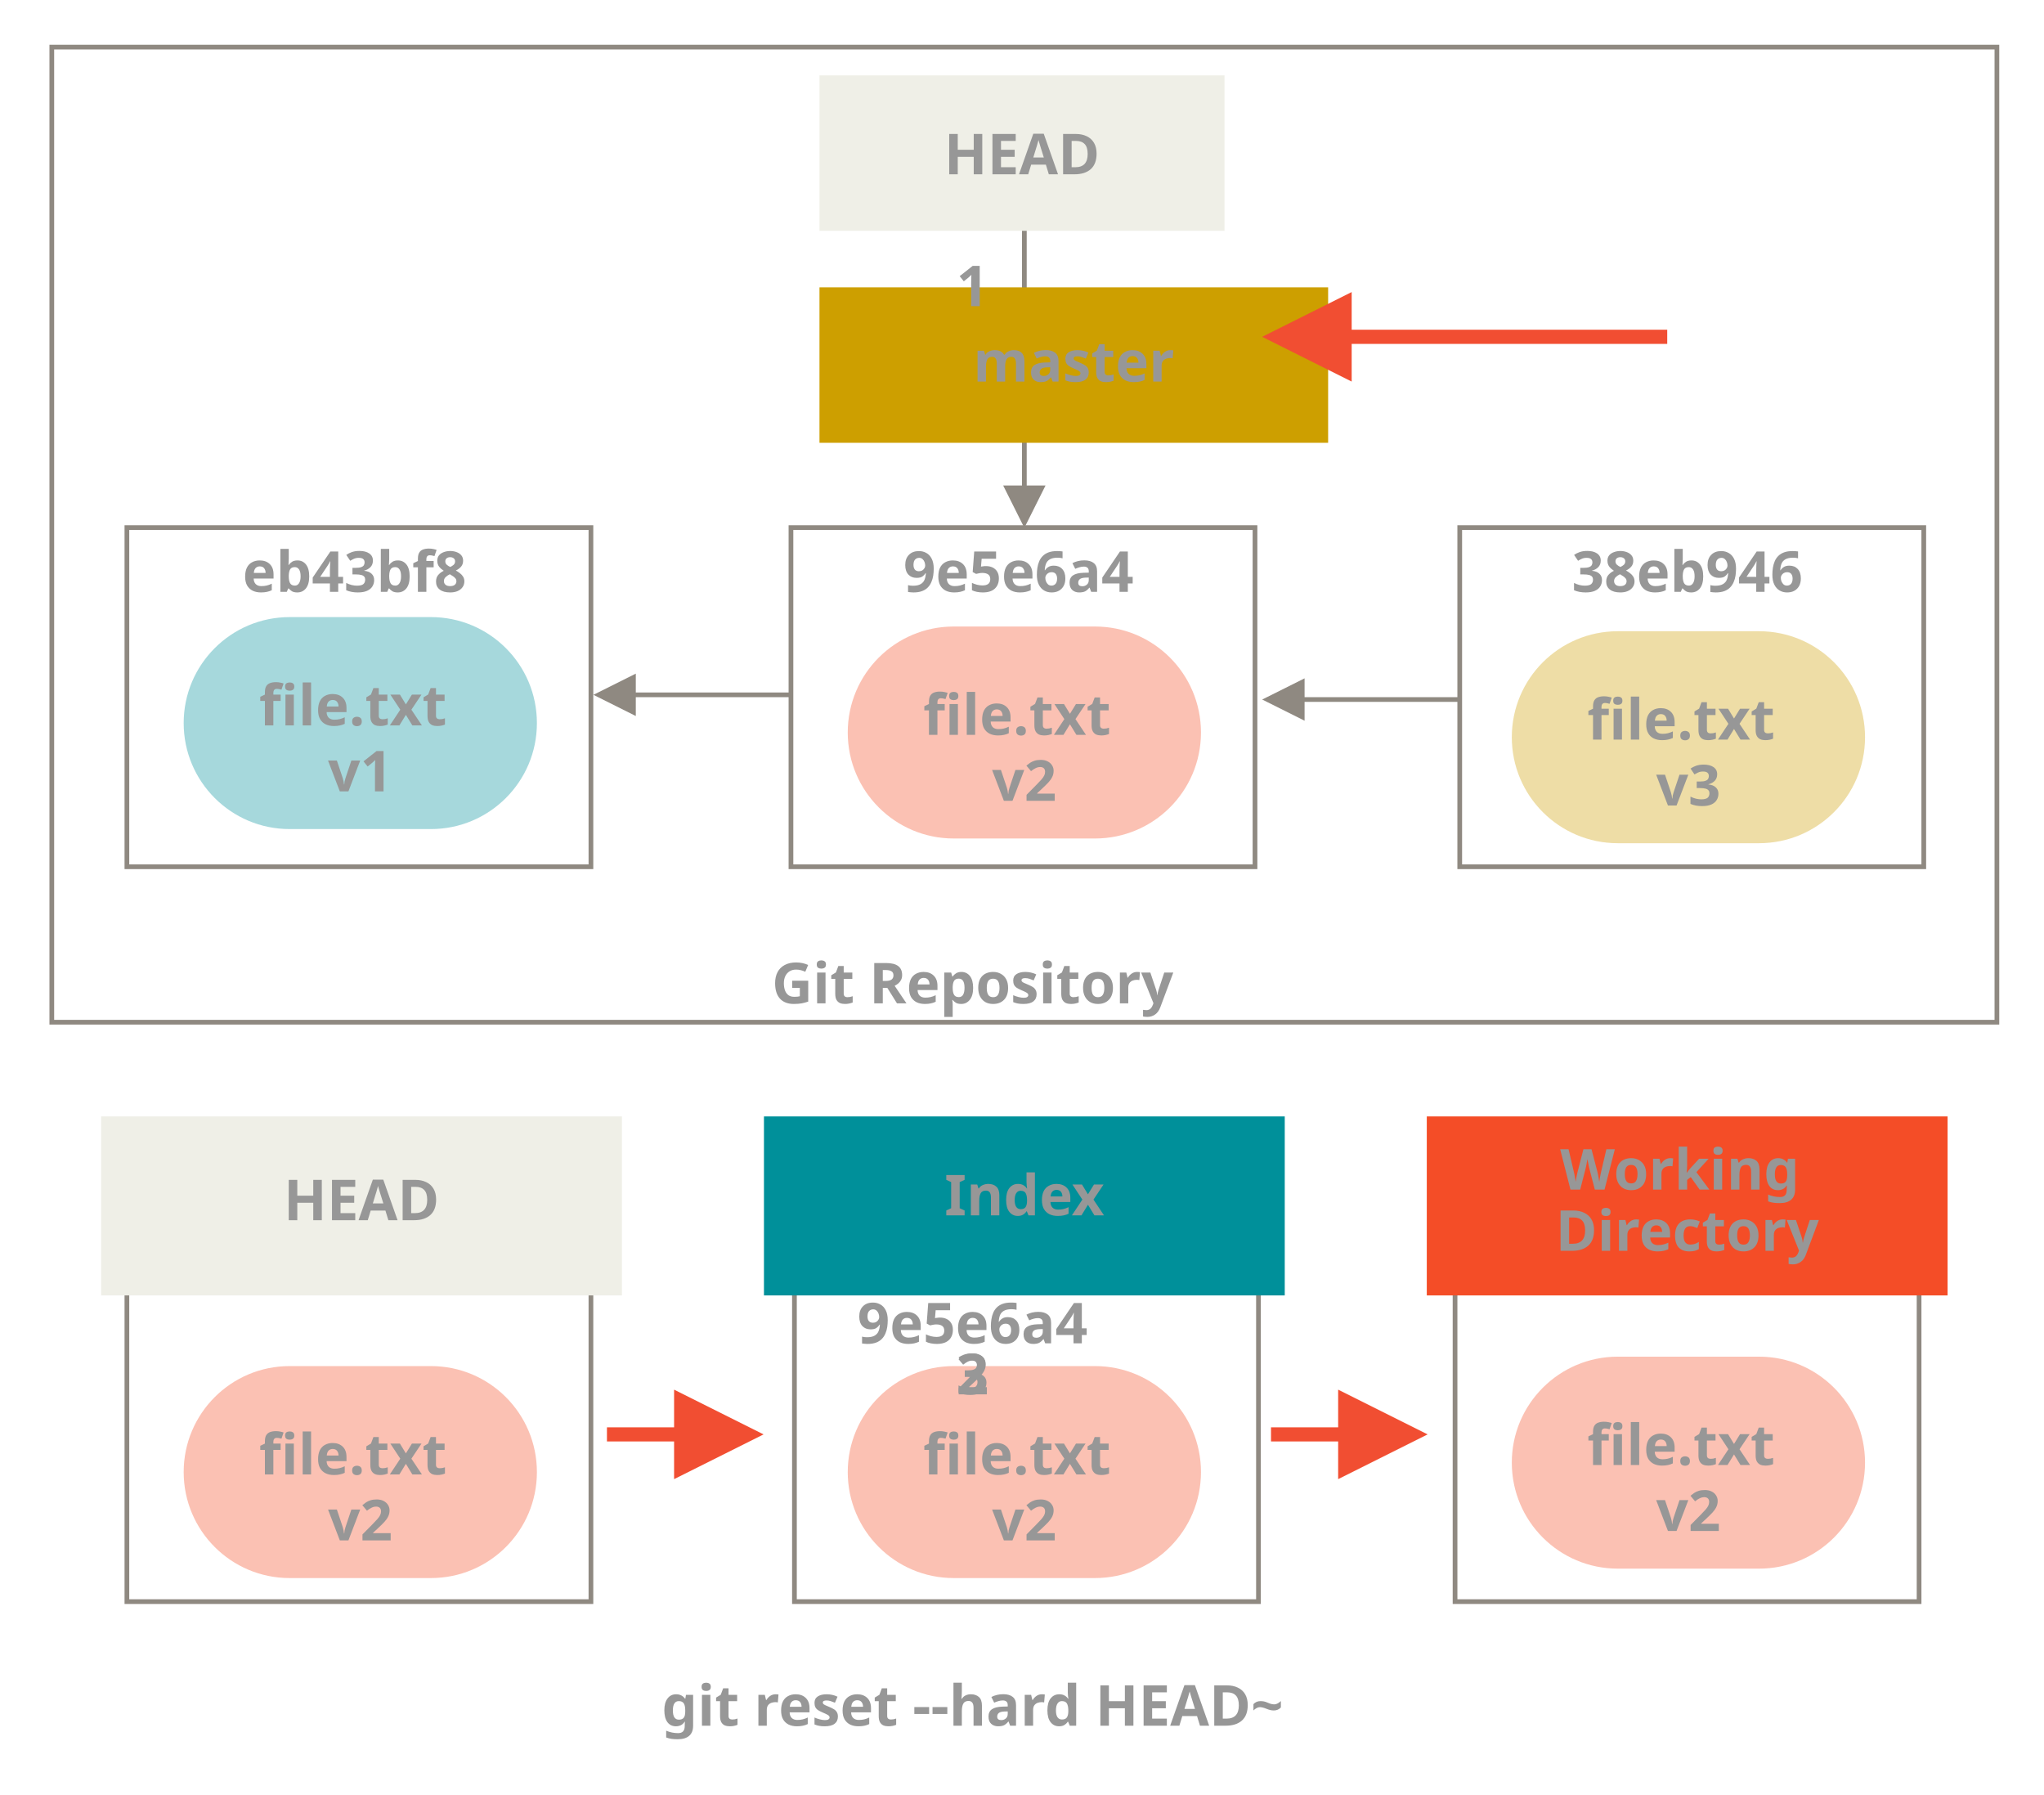
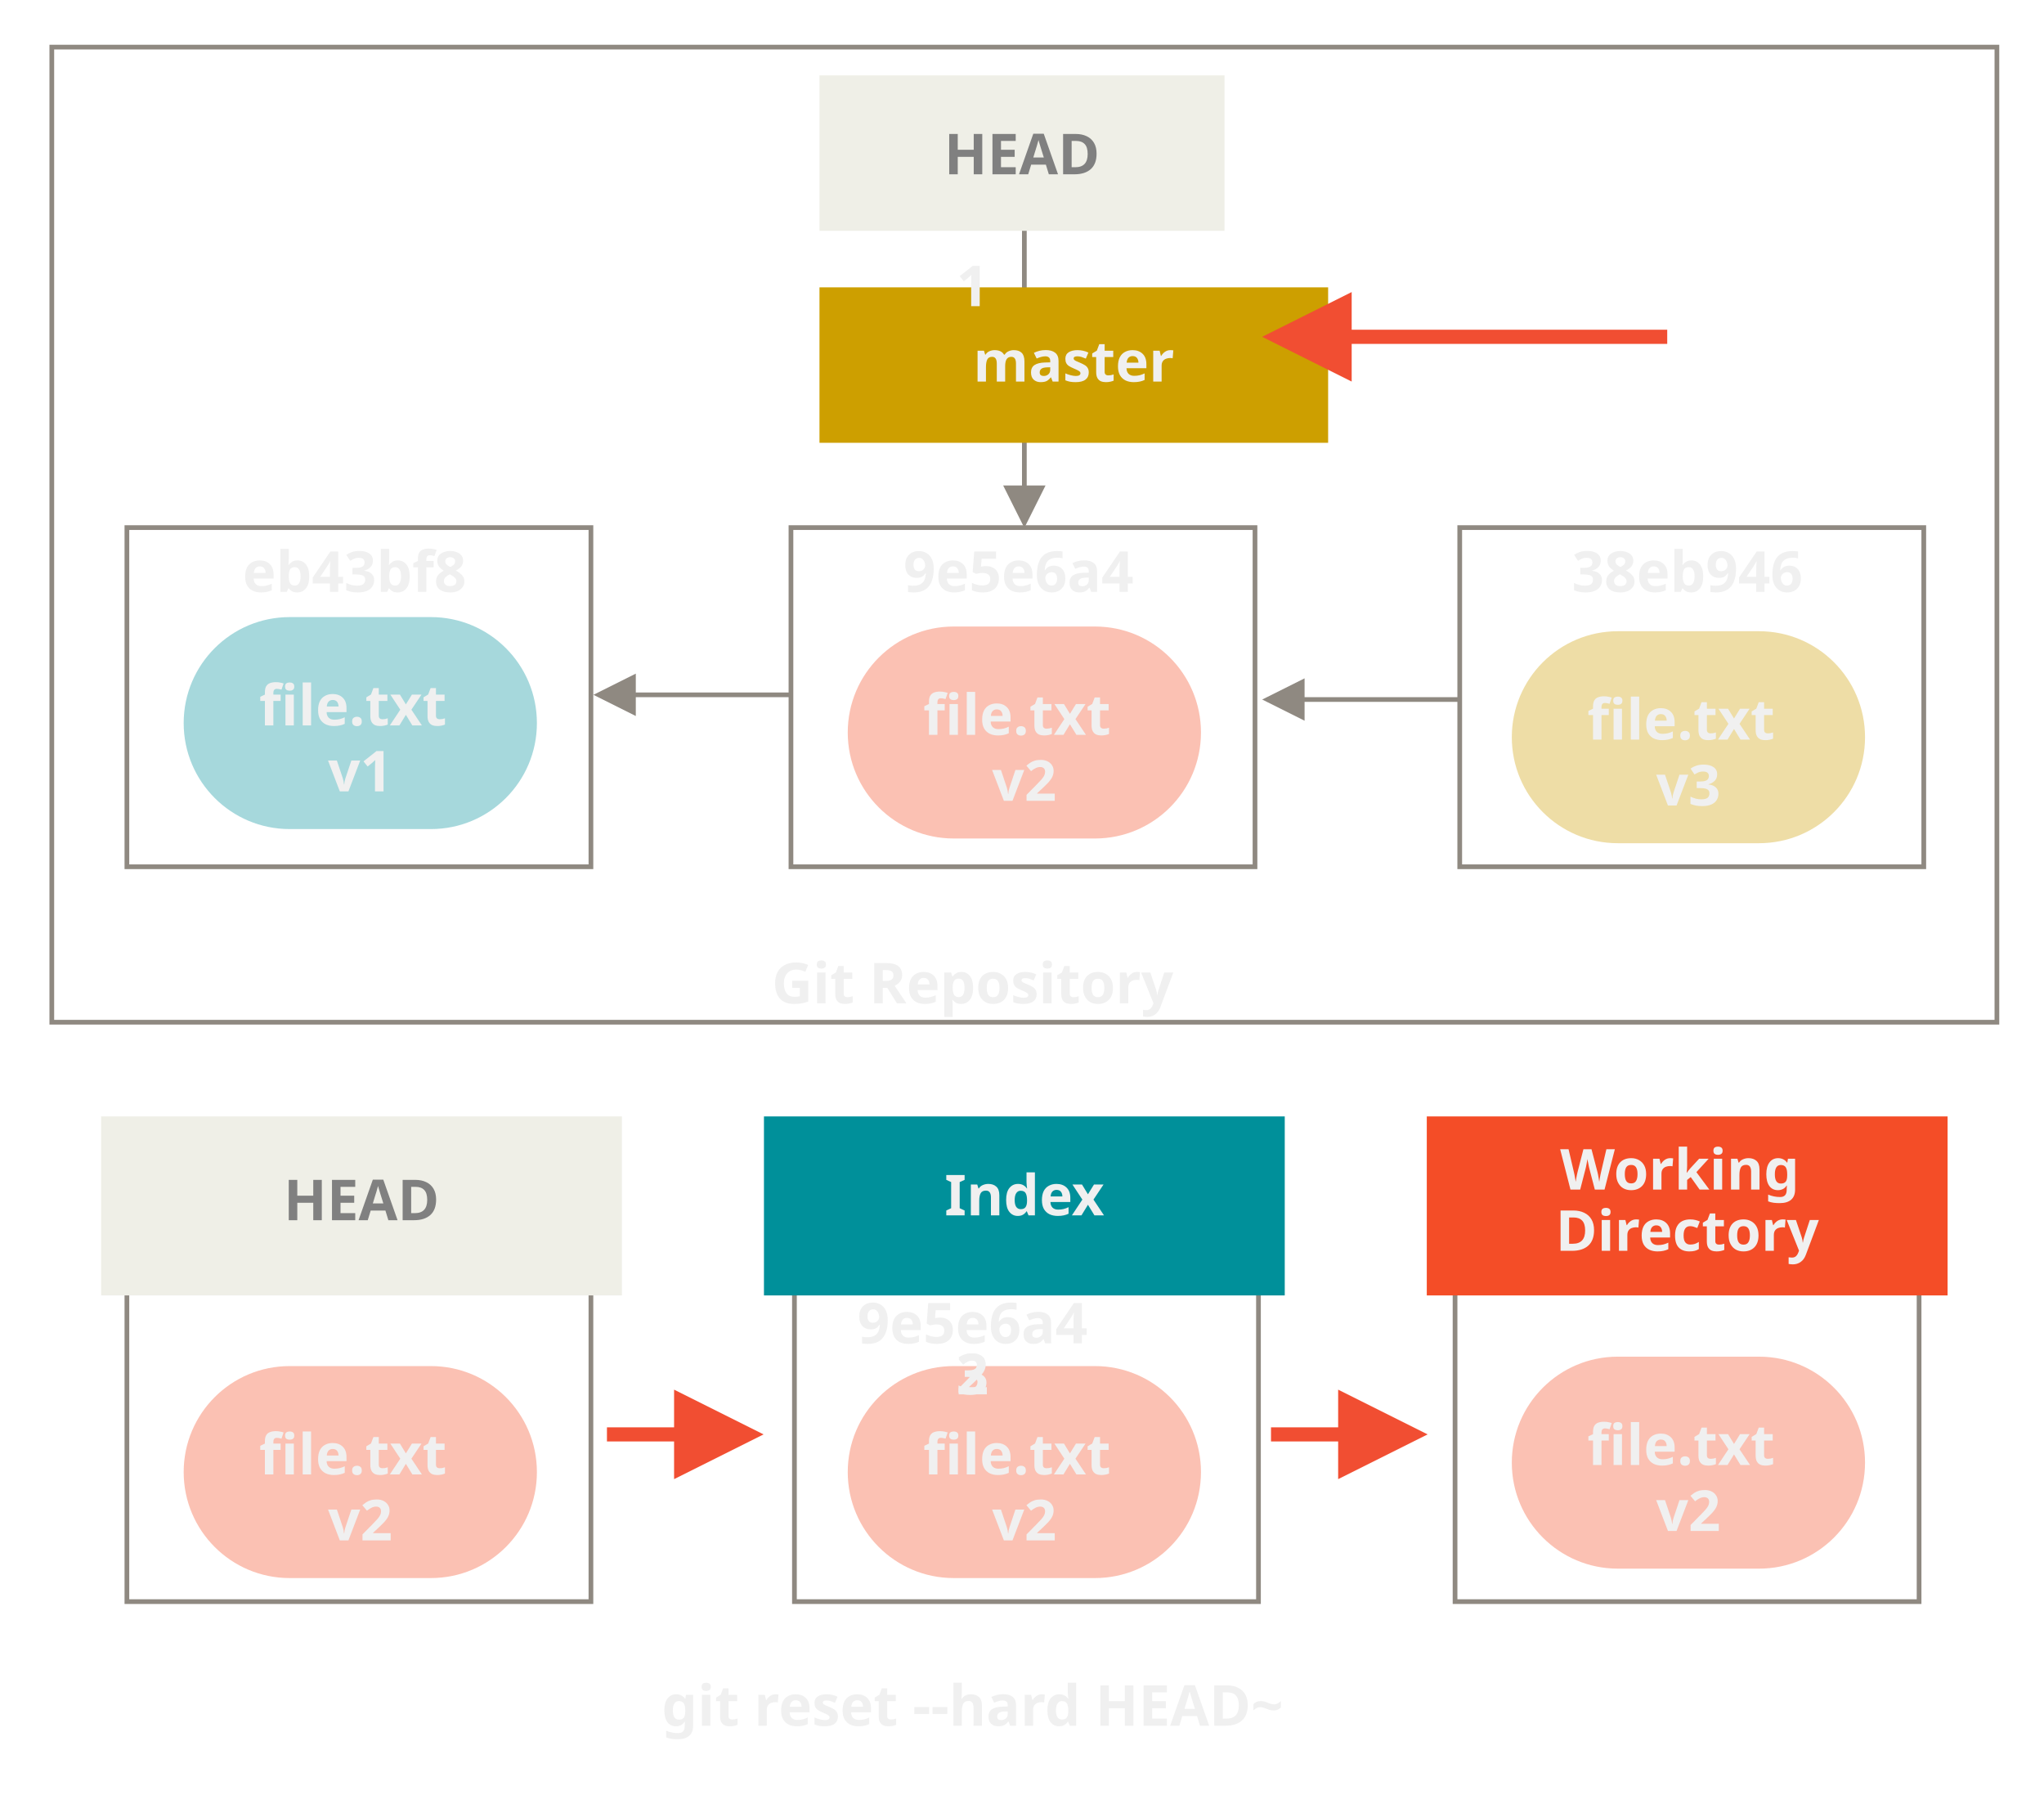
<svg xmlns="http://www.w3.org/2000/svg" width="434px" height="381px" viewBox="0 0 434 381" version="1.1">
  <g id="07---Reset-Hard" stroke="none" stroke-width="1" fill="none" fill-rule="evenodd">
    <g id="Rectangle-6-+-ref-(2-line)" transform="translate(302, 237)">
      <rect id="Rectangle-6" stroke="#8F8981" stroke-linecap="square" x="6.948" y="1" width="98.528" height="102" />
      <g id="ref-(2-line)" transform="translate(0.948265, 0)">
        <rect id="Rectangle-2" fill="#F44D27" x="0" y="0" width="110.58" height="38" />
        <text stroke="none" font-family="Source Code Pro" font-size="12px" font-weight="900" fill="#979797" fill-opacity="1" text-anchor="middle" id="master">
-           <tspan x="55.29" y="15.531">Working</tspan>
-           <tspan x="55.29" y="28.531">Directory</tspan>
+           <tspan fill="#f0f0f0" x="55.29" y="15.531">Working</tspan>
+           <tspan fill="#f0f0f0" x="55.29" y="28.531">Directory</tspan>
        </text>
      </g>
    </g>
    <g id="Rectangle-5-+-symref-(2-line)" transform="translate(162, 237)">
      <rect id="Rectangle-5" stroke="#8F8981" stroke-linecap="square" x="6.682" y="1" width="98.528" height="102" />
      <g id="symref-(2-line)" transform="translate(0.209946, 0)">
        <rect id="Rectangle-2" fill="#00909A" x="0" y="0" width="110.58" height="38" />
        <text stroke="none" font-family="Source Code Pro" font-size="12px" font-weight="900" fill="#979797" fill-opacity="1" text-anchor="middle" id="master">
-           <tspan x="55.29" y="21">Index</tspan>
+           <tspan fill="#f0f0f0" x="55.29" y="21">Index</tspan>
        </text>
      </g>
    </g>
    <g id="Rectangle-4-+-other-(2-line)" transform="translate(21, 237)">
      <rect id="Rectangle-4" stroke="#8F8981" stroke-linecap="square" x="5.943" y="1" width="98.528" height="102" />
      <g id="other-(2-line)">
        <g transform="translate(0.471627, 0)">
          <rect id="Rectangle-2" fill="#EFEFE7" x="0" y="0" width="110.58" height="38" />
          <text stroke="none" font-family="Source Code Pro" font-size="12px" font-weight="900" fill="#979797" fill-opacity="1" text-anchor="middle" id="master-4">
-             <tspan x="55.29" y="22.031">HEAD</tspan>
+             <tspan fill="#808080" x="55.29" y="22.031">HEAD</tspan>
          </text>
        </g>
      </g>
    </g>
    <g id="Line-+-symref-+-goldref" transform="translate(174, 16)">
      <path id="Line" d="M43,87.058 L43,19.942 L44,19.942 L44,87.058 L48,87.058 L43.5,96.058 L39,87.058 L43,87.058 Z" fill="#8F8981" fill-rule="nonzero" />
      <g id="other">
        <rect id="Rectangle-2" fill="#EFEFE7" fill-rule="evenodd" x="0" y="0" width="86" height="33" />
        <text stroke="none" font-family="Source Code Pro" font-size="12px" font-weight="900" fill="#979797" fill-opacity="1" text-anchor="middle" id="master">
-           <tspan x="43" y="21">HEAD</tspan>
+           <tspan fill="#808080" x="43" y="21">HEAD</tspan>
        </text>
      </g>
      <g id="goldref" transform="translate(0, 45)">
        <rect id="Rectangle-3" fill="#CD9F00" fill-rule="evenodd" x="0" y="0" width="108" height="33" />
        <text stroke="none" font-family="Source Code Pro" font-size="12px" font-weight="900" fill="#979797" fill-opacity="1" text-anchor="middle" id="master-2">
-           <tspan x="54" y="20">master</tspan>
+           <tspan fill="#f0f0f0" x="54" y="20">master</tspan>
        </text>
      </g>
    </g>
    <rect id="Rectangle-7" stroke="#8F8981" stroke-linecap="square" x="11" y="10" width="413" height="207" />
    <text stroke="none" font-family="Source Code Pro" font-size="12px" font-weight="900" fill="#979797" fill-opacity="1" text-anchor="middle" id="Git-Repository">
-       <tspan x="206.5" y="213">Git Repository</tspan>
+       <tspan fill="#f0f0f0" x="206.5" y="213">Git Repository</tspan>
    </text>
    <g id="brown-3" transform="translate(39, 290)">
      <rect id="Rectangle-1" fill-opacity="0.35" fill="#F44D27" x="0" y="0" width="75" height="45" rx="22.5" />
      <text stroke="none" font-family="Source Code Pro" font-size="12px" font-weight="900" fill="#979797" fill-opacity="1" text-anchor="middle" id="file.txt">
-         <tspan x="37.5" y="23">file.txt</tspan>
-         <tspan x="37.5" y="37">v2</tspan>
+         <tspan fill="#f0f0f0" x="37.5" y="23">file.txt</tspan>
+         <tspan fill="#f0f0f0" x="37.5" y="37">v2</tspan>
      </text>
    </g>
    <g id="brown-7" transform="translate(180, 290)">
      <rect id="Rectangle-1" fill-opacity="0.35" fill="#F44D27" x="0" y="0" width="75" height="45" rx="22.5" />
      <text stroke="none" font-family="Source Code Pro" font-size="12px" font-weight="900" fill="#979797" fill-opacity="1" text-anchor="middle" id="file.txt">
-         <tspan x="37.5" y="23">file.txt</tspan>
-         <tspan x="37.5" y="37">v2</tspan>
+         <tspan fill="#f0f0f0" x="37.5" y="23">file.txt</tspan>
+         <tspan fill="#f0f0f0" x="37.5" y="37">v2</tspan>
      </text>
    </g>
    <g id="brown-8" transform="translate(321, 288)">
      <rect id="Rectangle-1" fill-opacity="0.35" fill="#F44D27" x="0" y="0" width="75" height="45" rx="22.5" />
      <text stroke="none" font-family="Source Code Pro" font-size="12px" font-weight="900" fill="#979797" fill-opacity="1" text-anchor="middle" id="file.txt">
-         <tspan x="37.5" y="23">file.txt</tspan>
-         <tspan x="37.5" y="37">v2</tspan>
+         <tspan fill="#f0f0f0" x="37.5" y="23">file.txt</tspan>
+         <tspan fill="#f0f0f0" x="37.5" y="37">v2</tspan>
      </text>
    </g>
    <text stroke="none" font-family="Source Code Pro" font-size="12px" font-weight="900" fill="#979797" fill-opacity="1" text-anchor="middle" id="git-reset---hard-HEA">
-       <tspan x="206.5" y="366.34">git reset --hard HEAD~</tspan>
+       <tspan fill="#f0f0f0" x="206.5" y="366.34">git reset --hard HEAD~</tspan>
    </text>
    <text stroke="none" font-family="Source Code Pro" font-size="12px" font-weight="900" fill="#979797" fill-opacity="1" text-anchor="middle" id="10">
-       <tspan x="206.5" y="285.17">9e5e6a4</tspan>
+       <tspan fill="#f0f0f0" x="206.5" y="285.17">9e5e6a4</tspan>
    </text>
    <g id="Rectangle-8-+-brown-4-+-eb43bf8-2" transform="translate(26, 112)">
      <rect id="Rectangle-8" stroke="#8F8981" stroke-linecap="square" x="0.943" y="0" width="98.528" height="72" />
      <g id="brown-4" transform="translate(13, 19)">
        <rect id="Rectangle-1" fill-opacity="0.35" fill="#00909A" x="0" y="0" width="75" height="45" rx="22.5" />
        <text stroke="none" font-family="Source Code Pro" font-size="12px" font-weight="900" fill="#979797" fill-opacity="1" text-anchor="middle" id="file.txt">
-           <tspan x="37.5" y="23">file.txt</tspan>
-           <tspan x="37.5" y="37">v1</tspan>
+           <tspan fill="#f0f0f0" x="37.5" y="23">file.txt</tspan>
+           <tspan fill="#f0f0f0" x="37.5" y="37">v1</tspan>
        </text>
      </g>
      <text stroke="none" font-family="Source Code Pro" font-size="12px" font-weight="900" fill="#979797" fill-opacity="1" text-anchor="middle" id="eb43bf8-2">
-         <tspan x="49.264" y="13.642">eb43bf8</tspan>
+         <tspan fill="#f0f0f0" x="49.264" y="13.642">eb43bf8</tspan>
      </text>
    </g>
    <g id="brown-5-+-Rectangle-9-+-9e5e6a4" transform="translate(167, 112)">
      <g id="brown-5" transform="translate(13, 21)">
        <rect id="Rectangle-1" fill-opacity="0.35" fill="#F44D27" x="0" y="0" width="75" height="45" rx="22.5" />
        <text stroke="none" font-family="Source Code Pro" font-size="12px" font-weight="900" fill="#979797" fill-opacity="1" text-anchor="middle" id="file.txt">
-           <tspan x="37.5" y="23">file.txt</tspan>
-           <tspan x="37.5" y="37">v2</tspan>
+           <tspan fill="#f0f0f0" x="37.5" y="23">file.txt</tspan>
+           <tspan fill="#f0f0f0" x="37.5" y="37">v2</tspan>
        </text>
      </g>
      <rect id="Rectangle-9" stroke="#8F8981" stroke-linecap="square" x="0.943" y="0" width="98.528" height="72" />
      <text stroke="none" font-family="Source Code Pro" font-size="12px" font-weight="900" fill="#979797" fill-opacity="1" text-anchor="middle" id="9e5e6a4">
-         <tspan x="49.264" y="13.642">9e5e6a4</tspan>
+         <tspan fill="#f0f0f0" x="49.264" y="13.642">9e5e6a4</tspan>
      </text>
    </g>
    <g id="brown-6-+-Rectangle-9-+-38eb946" transform="translate(309, 112)">
      <g id="brown-6" transform="translate(12, 22)">
        <rect id="Rectangle-1" fill-opacity="0.35" fill="#CD9F00" x="0" y="0" width="75" height="45" rx="22.5" />
        <text stroke="none" font-family="Source Code Pro" font-size="12px" font-weight="900" fill="#979797" fill-opacity="1" text-anchor="middle" id="file.txt">
-           <tspan x="37.5" y="23">file.txt</tspan>
-           <tspan x="37.5" y="37">v3</tspan>
+           <tspan fill="#f0f0f0" x="37.5" y="23">file.txt</tspan>
+           <tspan fill="#f0f0f0" x="37.5" y="37">v3</tspan>
        </text>
      </g>
      <rect id="Rectangle-9" stroke="#8F8981" stroke-linecap="square" x="0.943" y="0" width="98.528" height="72" />
      <text stroke="none" font-family="Source Code Pro" font-size="12px" font-weight="900" fill="#979797" fill-opacity="1" text-anchor="middle" id="38eb946">
-         <tspan x="49.264" y="13.642">38eb946</tspan>
+         <tspan fill="#f0f0f0" x="49.264" y="13.642">38eb946</tspan>
      </text>
    </g>
    <path id="Line-2" d="M135,147 L168,147 L168,148 L135,148 L135,152 L126,147.5 L135,143 L135,147 Z" fill="#8F8981" fill-rule="nonzero" />
    <path id="Line-3" d="M287,70 L354,70 L354,73 L287,73 L287,81 L268,71.5 L287,62 L287,70 Z" fill="#F14E32" fill-rule="nonzero" />
    <path id="Line-4" d="M143.128,306 L128.872,306 L128.872,303 L143.128,303 L143.128,295 L162.128,304.5 L143.128,314 L143.128,306 Z" fill="#F14E32" fill-rule="nonzero" />
    <text stroke="none" font-family="Source Code Pro" font-size="12px" font-weight="900" fill="#979797" fill-opacity="1" text-anchor="middle" id="2">
-       <tspan x="206.5" y="296">2</tspan>
+       <tspan fill="#f0f0f0" x="206.5" y="296">2</tspan>
    </text>
    <path id="Line-5" d="M284.128,306 L269.872,306 L269.872,303 L284.128,303 L284.128,295 L303.128,304.5 L284.128,314 L284.128,306 Z" fill="#F14E32" fill-rule="nonzero" />
    <text stroke="none" font-family="Source Code Pro" font-size="12px" font-weight="900" fill="#979797" fill-opacity="1" text-anchor="middle" id="3">
-       <tspan x="206.5" y="296">3</tspan>
+       <tspan fill="#f0f0f0" x="206.5" y="296">3</tspan>
    </text>
    <text stroke="none" font-family="Source Code Pro" font-size="12px" font-weight="900" fill="#979797" fill-opacity="1" text-anchor="middle" id="1">
-       <tspan x="206.5" y="65">1</tspan>
+       <tspan fill="#f0f0f0" x="206.5" y="65">1</tspan>
    </text>
    <path id="Line-6" d="M277,148 L310,148 L310,149 L277,149 L277,153 L268,148.5 L277,144 L277,148 Z" fill="#8F8981" fill-rule="nonzero" />
  </g>
</svg>
